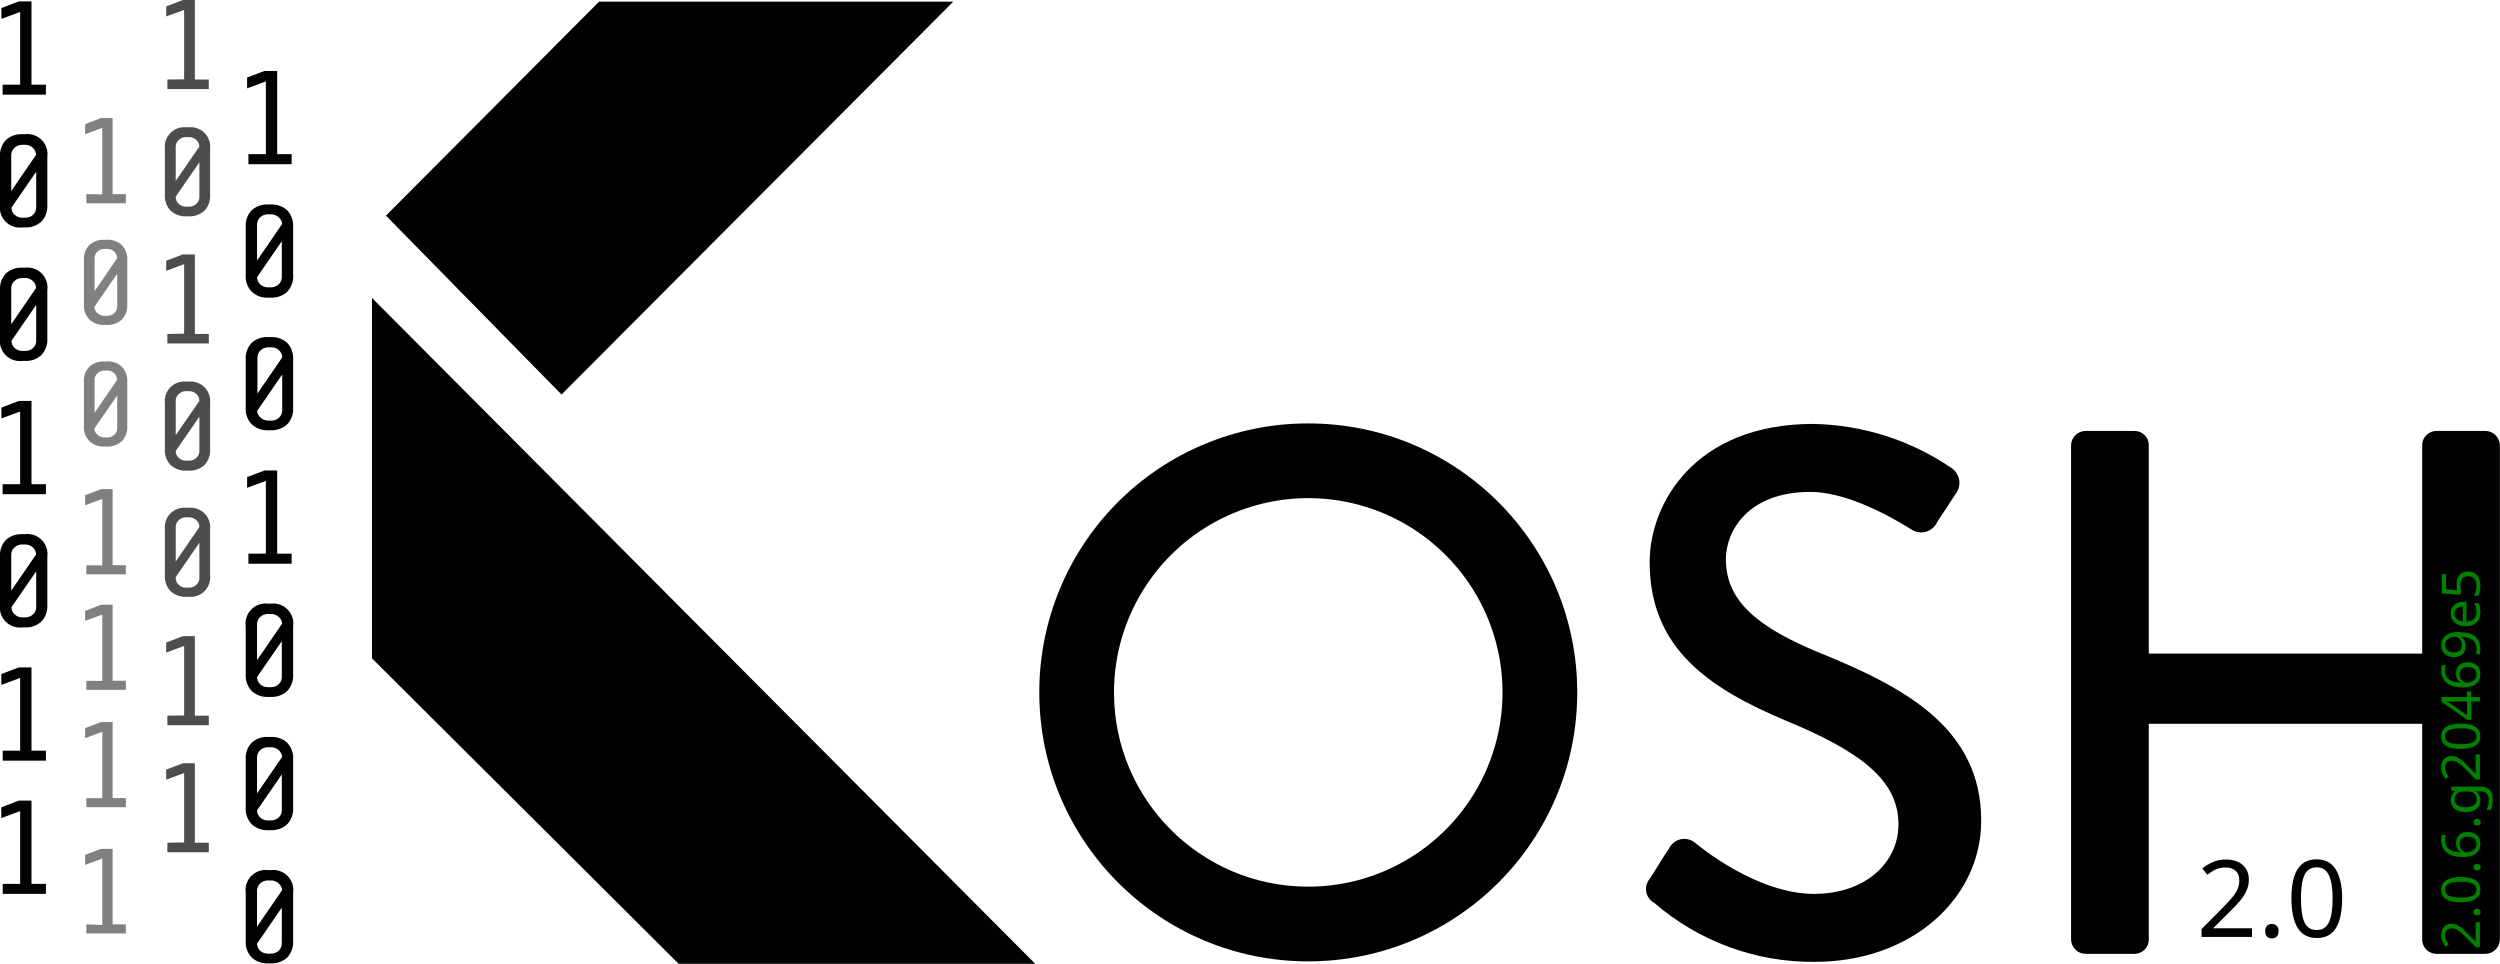
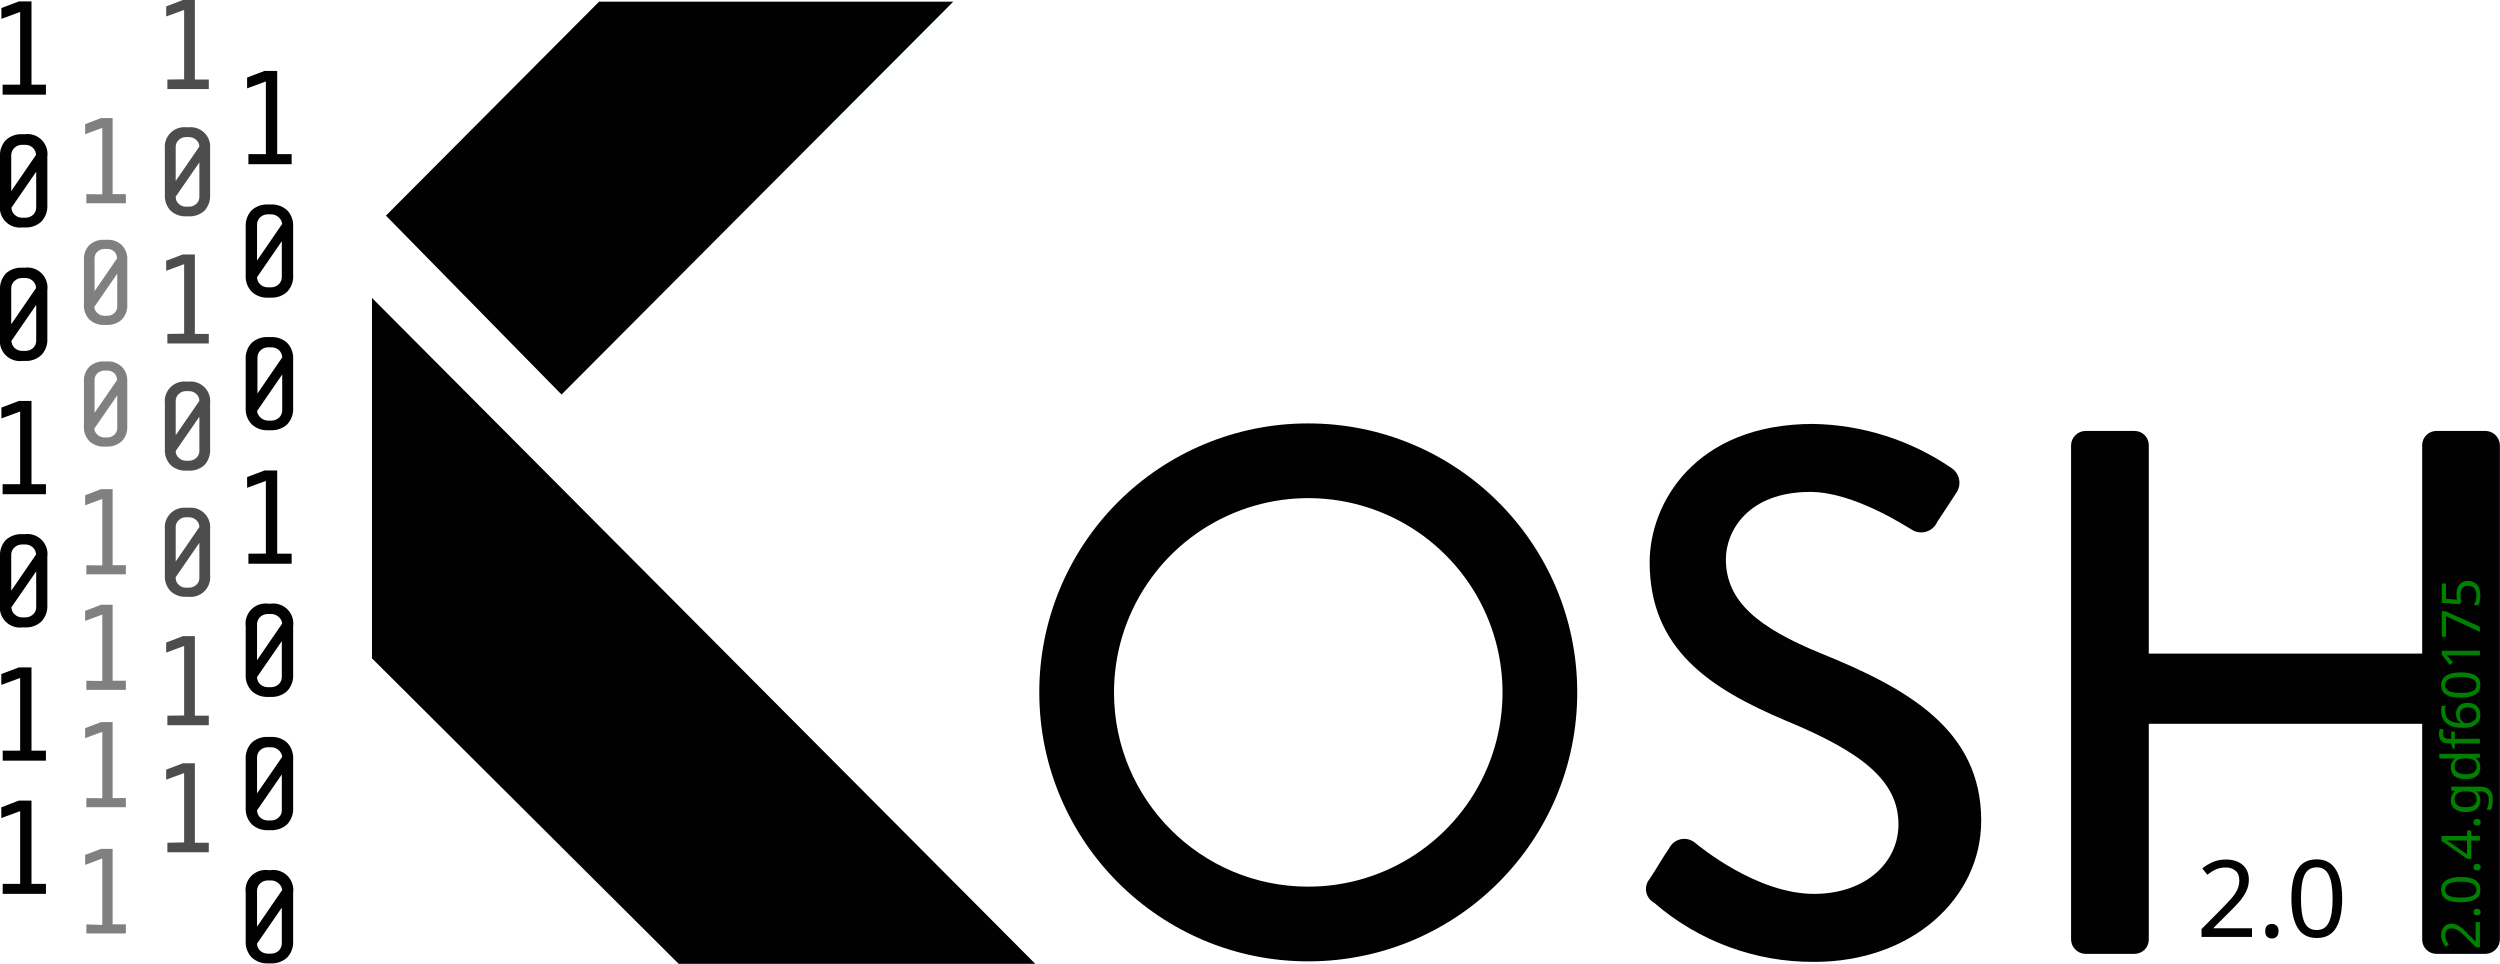
<svg xmlns="http://www.w3.org/2000/svg" viewBox="0 0 249.28 96.1" version="1.1" id="svg5833">
  <defs id="defs5750">
    <style id="style5748">.cls-1{isolation:isolate;}.cls-2,.cls-3,.cls-4,.cls-6{fill:#010101;}.cls-2,.cls-3,.cls-4,.cls-5{mix-blend-mode:multiply;}.cls-3{opacity:0.7;}.cls-4{opacity:0.5;}.cls-5{fill:#afdedc;}</style>
  </defs>
  <path class="cls-2" d="m 0.26,8.44 v 1 h 4.32 v -1 H 3.14 V 0.14 H 1.88 L 0.14,0.8 V 1.88 L 2.01,1.19 v 7.25 z" id="path5752" style="isolation:isolate;mix-blend-mode:multiply;fill:#010101" />
  <path class="cls-2" d="M 4.72,20.45 V 15.64 A 2,2 0 0 0 2.49,13.38 H 2.23 A 2.25,2.25 0 0 0 0.59,13.96 2.21,2.21 0 0 0 0,15.64 v 4.78 a 2,2 0 0 0 2.23,2.26 h 0.26 a 2.24,2.24 0 0 0 1.63,-0.58 2.21,2.21 0 0 0 0.6,-1.65 z m -1.13,-5 -2.47,3.6 v -3.6 a 1,1 0 0 1 0.32,-0.71 1.08,1.08 0 0 1 0.79,-0.3 h 0.26 a 1.09,1.09 0 0 1 0.79,0.3 1,1 0 0 1 0.31,0.68 z m -2.45,5.26 2.47,-3.59 v 3.59 A 1,1 0 0 1 3.3,21.42 1.13,1.13 0 0 1 2.51,21.71 H 2.25 A 1.11,1.11 0 0 1 1.46,21.42 1,1 0 0 1 1.14,20.71 Z" id="path5754" style="isolation:isolate;mix-blend-mode:multiply;fill:#010101" />
  <path class="cls-2" d="M 4.72,33.73 V 28.95 A 2,2 0 0 0 2.49,26.69 H 2.23 A 2.29,2.29 0 0 0 0.59,27.26 2.25,2.25 0 0 0 0,28.95 v 4.78 a 2,2 0 0 0 2.23,2.26 h 0.26 a 2.24,2.24 0 0 0 1.63,-0.58 2.21,2.21 0 0 0 0.6,-1.68 z m -1.13,-5 -2.47,3.6 v -3.6 a 0.94,0.94 0 0 1 0.32,-0.71 1.08,1.08 0 0 1 0.79,-0.3 h 0.26 a 1.09,1.09 0 0 1 0.79,0.3 0.93,0.93 0 0 1 0.31,0.68 z M 1.14,33.99 3.61,30.4 v 3.59 A 1,1 0 0 1 3.3,34.7 1.13,1.13 0 0 1 2.51,34.99 H 2.25 A 1.11,1.11 0 0 1 1.46,34.7 1,1 0 0 1 1.14,33.99 Z" id="path5756" style="isolation:isolate;mix-blend-mode:multiply;fill:#010101" />
  <path class="cls-2" d="m 0.26,48.28 v 1 h 4.32 v -1 H 3.14 v -8.3 H 1.88 l -1.74,0.66 v 1.08 l 1.87,-0.69 v 7.25 z" id="path5758" style="isolation:isolate;mix-blend-mode:multiply;fill:#010101" />
  <path class="cls-2" d="M 4.72,60.3 V 55.52 A 2,2 0 0 0 2.49,53.26 H 2.23 A 2.29,2.29 0 0 0 0.59,53.83 2.23,2.23 0 0 0 0,55.52 v 4.78 a 2,2 0 0 0 2.23,2.26 h 0.26 a 2.24,2.24 0 0 0 1.63,-0.58 2.21,2.21 0 0 0 0.6,-1.68 z m -1.13,-5 -2.47,3.6 v -3.6 a 0.94,0.94 0 0 1 0.32,-0.71 1.08,1.08 0 0 1 0.79,-0.3 h 0.26 a 1.09,1.09 0 0 1 0.79,0.3 0.93,0.93 0 0 1 0.31,0.68 z m -2.45,5.25 2.47,-3.58 v 3.58 A 0.93,0.93 0 0 1 3.3,61.26 1.09,1.09 0 0 1 2.51,61.56 H 2.25 A 1.08,1.08 0 0 1 1.46,61.26 0.94,0.94 0 0 1 1.14,60.55 Z" id="path5760" style="isolation:isolate;mix-blend-mode:multiply;fill:#010101" />
  <path class="cls-2" d="m 0.27,74.85 v 1 h 4.31 v -1 H 3.14 v -8.3 H 1.87 l -1.74,0.66 v 1.08 L 2.01,67.6 v 7.25 z" id="path5762" style="isolation:isolate;mix-blend-mode:multiply;fill:#010101" />
  <path class="cls-2" d="m 0.27,88.13 v 1 h 4.31 v -1 H 3.14 v -8.3 H 1.87 L 0.13,80.5 v 1.07 l 1.88,-0.69 v 7.25 z" id="path5764" style="isolation:isolate;mix-blend-mode:multiply;fill:#010101" />
  <path class="cls-2" d="m 24.77,15.37 v 1 h 4.31 v -1 h -1.44 v -8.3 h -1.26 l -1.74,0.66 v 1.08 l 1.87,-0.69 v 7.25 z" id="path5766" style="isolation:isolate;mix-blend-mode:multiply;fill:#010101" />
  <path class="cls-2" d="M 29.23,27.38 V 22.64 A 2.21,2.21 0 0 0 28.63,20.96 2.26,2.26 0 0 0 27,20.39 h -0.27 a 2.26,2.26 0 0 0 -1.63,0.57 2.21,2.21 0 0 0 -0.6,1.68 v 4.78 a 2.18,2.18 0 0 0 0.61,1.68 2.22,2.22 0 0 0 1.62,0.58 H 27 a 2.26,2.26 0 0 0 1.63,-0.58 2.21,2.21 0 0 0 0.6,-1.72 z m -1.13,-5 -2.47,3.6 v -3.6 a 1,1 0 0 1 0.31,-0.71 1.11,1.11 0 0 1 0.79,-0.3 H 27 a 1.09,1.09 0 0 1 0.79,0.3 1,1 0 0 1 0.35,0.68 z m -2.47,5.26 2.47,-3.59 v 3.59 a 1,1 0 0 1 -0.31,0.71 1.09,1.09 0 0 1 -0.79,0.3 h -0.27 a 1.11,1.11 0 0 1 -0.79,-0.3 1,1 0 0 1 -0.31,-0.71 z" id="path5768" style="isolation:isolate;mix-blend-mode:multiply;fill:#010101" />
  <path class="cls-2" d="M 29.23,40.64 V 35.86 A 2.21,2.21 0 0 0 28.63,34.18 2.26,2.26 0 0 0 27,33.61 h -0.27 a 2.26,2.26 0 0 0 -1.63,0.57 2.21,2.21 0 0 0 -0.6,1.68 v 4.78 a 2.18,2.18 0 0 0 0.61,1.68 2.22,2.22 0 0 0 1.62,0.58 H 27 a 2.26,2.26 0 0 0 1.63,-0.58 2.21,2.21 0 0 0 0.6,-1.68 z m -1.09,-5 -2.47,3.6 v -3.6 a 1,1 0 0 1 0.31,-0.71 1.11,1.11 0 0 1 0.79,-0.3 h 0.27 a 1.09,1.09 0 0 1 0.79,0.3 1,1 0 0 1 0.31,0.71 z m -2.47,5.29 2.47,-3.59 v 3.59 a 1,1 0 0 1 -0.31,0.71 1.09,1.09 0 0 1 -0.79,0.3 h -0.27 a 1.11,1.11 0 0 1 -0.79,-0.3 1,1 0 0 1 -0.35,-0.72 z" id="path5770" style="isolation:isolate;mix-blend-mode:multiply;fill:#010101" />
  <path class="cls-2" d="m 24.77,55.21 v 1 h 4.31 v -1 h -1.44 v -8.3 h -1.26 l -1.74,0.66 v 1.07 l 1.87,-0.69 v 7.25 z" id="path5772" style="isolation:isolate;mix-blend-mode:multiply;fill:#010101" />
  <path class="cls-2" d="M 29.23,67.23 V 62.45 A 2,2 0 0 0 27,60.19 h -0.27 a 2,2 0 0 0 -2.23,2.26 v 4.78 a 2.18,2.18 0 0 0 0.61,1.68 2.22,2.22 0 0 0 1.62,0.58 H 27 a 2.26,2.26 0 0 0 1.63,-0.58 2.21,2.21 0 0 0 0.6,-1.68 z m -1.13,-5 -2.47,3.6 v -3.6 a 1,1 0 0 1 0.31,-0.71 1.11,1.11 0 0 1 0.79,-0.3 H 27 a 1.09,1.09 0 0 1 0.79,0.3 0.93,0.93 0 0 1 0.35,0.68 z m -2.47,5.28 2.47,-3.58 v 3.58 A 1,1 0 0 1 27.79,68.23 1.13,1.13 0 0 1 27,68.52 h -0.27 a 1.15,1.15 0 0 1 -0.79,-0.29 1,1 0 0 1 -0.31,-0.75 z" id="path5774" style="isolation:isolate;mix-blend-mode:multiply;fill:#010101" />
  <path class="cls-2" d="M 29.23,80.52 V 75.74 A 2.22,2.22 0 0 0 28.63,74.05 2.26,2.26 0 0 0 27,73.48 h -0.27 a 2.26,2.26 0 0 0 -1.63,0.57 2.22,2.22 0 0 0 -0.6,1.69 v 4.78 a 2.21,2.21 0 0 0 0.61,1.68 2.26,2.26 0 0 0 1.62,0.58 H 27 a 2.3,2.3 0 0 0 1.63,-0.58 2.24,2.24 0 0 0 0.6,-1.68 z m -1.13,-5 -2.47,3.59 v -3.59 a 1,1 0 0 1 0.31,-0.72 1.15,1.15 0 0 1 0.79,-0.29 H 27 a 1.13,1.13 0 0 1 0.79,0.29 1,1 0 0 1 0.35,0.69 z m -2.47,5.28 2.47,-3.58 v 3.58 a 0.93,0.93 0 0 1 -0.31,0.71 1.09,1.09 0 0 1 -0.79,0.3 h -0.27 a 1.11,1.11 0 0 1 -0.79,-0.3 1,1 0 0 1 -0.31,-0.74 z" id="path5776" style="isolation:isolate;mix-blend-mode:multiply;fill:#010101" />
  <path class="cls-2" d="M 29.23,93.8 V 89.02 A 2,2 0 0 0 27,86.76 h -0.27 a 2,2 0 0 0 -2.23,2.26 v 4.78 a 2.18,2.18 0 0 0 0.61,1.68 2.22,2.22 0 0 0 1.62,0.58 H 27 a 2.26,2.26 0 0 0 1.63,-0.58 2.21,2.21 0 0 0 0.6,-1.68 z m -1.13,-5 -2.47,3.6 v -3.6 a 1,1 0 0 1 0.31,-0.71 1.11,1.11 0 0 1 0.79,-0.3 H 27 a 1.09,1.09 0 0 1 0.79,0.3 1,1 0 0 1 0.35,0.68 z m -2.47,5.29 2.47,-3.59 v 3.59 A 1,1 0 0 1 27.79,94.8 1.13,1.13 0 0 1 27,95.09 H 26.73 A 1.15,1.15 0 0 1 25.94,94.8 1,1 0 0 1 25.63,94.06 Z" id="path5778" style="isolation:isolate;mix-blend-mode:multiply;fill:#010101" />
  <path class="cls-3" d="m 16.69,7.93 v 0.95 h 4.13 V 7.93 H 19.43 V 0 h -1.2 l -1.66,0.64 v 1 l 1.79,-0.65 v 6.92 z" id="path5780" style="opacity:0.7;isolation:isolate;mix-blend-mode:multiply;fill:#010101" />
  <path class="cls-3" d="m 20.95,19.41 v -4.56 a 1.95,1.95 0 0 0 -2.13,-2.16 h -0.25 a 1.95,1.95 0 0 0 -2.13,2.16 v 4.56 a 2.12,2.12 0 0 0 0.58,1.61 2.17,2.17 0 0 0 1.55,0.55 h 0.25 a 2.2,2.2 0 0 0 1.56,-0.55 2.15,2.15 0 0 0 0.57,-1.61 z m -1.07,-4.8 -2.36,3.43 v -3.4 a 0.9,0.9 0 0 1 0.3,-0.68 1,1 0 0 1 0.75,-0.29 h 0.25 a 1.06,1.06 0 0 1 0.76,0.29 0.9,0.9 0 0 1 0.3,0.68 z m -2.36,5 2.36,-3.42 v 3.45 a 0.9,0.9 0 0 1 -0.3,0.68 1.06,1.06 0 0 1 -0.76,0.29 h -0.25 a 1,1 0 0 1 -0.75,-0.29 0.9,0.9 0 0 1 -0.3,-0.68 z" id="path5782" style="opacity:0.7;isolation:isolate;mix-blend-mode:multiply;fill:#010101" />
  <path class="cls-3" d="m 16.69,33.3 v 0.95 h 4.13 V 33.3 h -1.39 v -7.93 h -1.2 L 16.57,26 v 1 l 1.79,-0.66 v 6.93 z" id="path5784" style="opacity:0.7;isolation:isolate;mix-blend-mode:multiply;fill:#010101" />
  <path class="cls-3" d="m 20.95,44.77 v -4.56 a 1.95,1.95 0 0 0 -2.13,-2.16 h -0.25 a 1.95,1.95 0 0 0 -2.13,2.16 v 4.56 a 2.12,2.12 0 0 0 0.58,1.61 2.17,2.17 0 0 0 1.55,0.55 h 0.25 a 2.2,2.2 0 0 0 1.56,-0.55 2.15,2.15 0 0 0 0.57,-1.61 z m -1.07,-4.8 -2.36,3.43 v -3.43 a 0.9,0.9 0 0 1 0.3,-0.68 1,1 0 0 1 0.75,-0.29 h 0.25 a 1.06,1.06 0 0 1 0.76,0.29 0.9,0.9 0 0 1 0.3,0.68 z m -2.36,5 2.36,-3.42 v 3.42 a 0.9,0.9 0 0 1 -0.3,0.68 1.06,1.06 0 0 1 -0.76,0.29 h -0.25 a 1,1 0 0 1 -0.75,-0.29 0.9,0.9 0 0 1 -0.3,-0.64 z" id="path5786" style="opacity:0.7;isolation:isolate;mix-blend-mode:multiply;fill:#010101" />
  <path class="cls-3" d="m 16.69,71.36 v 0.95 h 4.13 v -0.95 h -1.39 v -7.93 h -1.2 l -1.66,0.64 v 1 l 1.79,-0.66 v 6.93 z" id="path5788" style="opacity:0.7;isolation:isolate;mix-blend-mode:multiply;fill:#010101" />
  <path class="cls-3" d="m 20.95,57.35 v -4.56 a 1.95,1.95 0 0 0 -2.13,-2.16 h -0.25 a 1.95,1.95 0 0 0 -2.13,2.16 v 4.56 a 2.1,2.1 0 0 0 0.58,1.61 2.13,2.13 0 0 0 1.55,0.55 h 0.25 a 1.95,1.95 0 0 0 2.13,-2.16 z m -1.07,-4.8 -2.36,3.44 v -3.44 a 0.91,0.91 0 0 1 0.3,-0.68 1,1 0 0 1 0.75,-0.29 h 0.25 a 1.06,1.06 0 0 1 0.76,0.29 0.91,0.91 0 0 1 0.3,0.68 z m -2.36,5 2.36,-3.43 v 3.52 a 0.89,0.89 0 0 1 -0.3,0.67 1.06,1.06 0 0 1 -0.76,0.29 h -0.25 a 1,1 0 0 1 -0.75,-0.29 0.89,0.89 0 0 1 -0.3,-0.67 z" id="path5790" style="opacity:0.7;isolation:isolate;mix-blend-mode:multiply;fill:#010101" />
  <path class="cls-3" d="m 16.69,84.03 v 0.95 h 4.13 v -0.95 h -1.39 v -7.92 h -1.2 l -1.66,0.63 v 1 l 1.79,-0.66 V 84 Z" id="path5792" style="opacity:0.7;isolation:isolate;mix-blend-mode:multiply;fill:#010101" />
  <path class="cls-4" d="m 8.61,19.36 v 0.91 h 3.94 v -0.91 h -1.32 v -7.59 h -1.15 l -1.59,0.61 v 1 l 1.71,-0.63 v 6.63 z" id="path5794" style="opacity:0.5;isolation:isolate;mix-blend-mode:multiply;fill:#010101" />
  <path class="cls-4" d="m 12.69,30.34 v -4.37 a 2,2 0 0 0 -0.55,-1.54 2,2 0 0 0 -1.49,-0.52 h -0.24 a 2.09,2.09 0 0 0 -1.5,0.52 2,2 0 0 0 -0.54,1.54 v 4.37 a 2,2 0 0 0 0.55,1.53 2.07,2.07 0 0 0 1.49,0.53 h 0.24 a 2.09,2.09 0 0 0 1.49,-0.53 2,2 0 0 0 0.55,-1.53 z m -1,-4.6 -2.26,3.29 v -3.29 a 0.87,0.87 0 0 1 0.29,-0.65 1,1 0 0 1 0.72,-0.27 h 0.24 a 1,1 0 0 1 0.72,0.27 0.87,0.87 0 0 1 0.26,0.65 z m -2.26,4.83 2.26,-3.28 v 3.28 a 0.87,0.87 0 0 1 -0.29,0.65 1,1 0 0 1 -0.72,0.27 H 10.44 A 1,1 0 0 1 9.72,31.22 0.87,0.87 0 0 1 9.4,30.57 Z" id="path5796" style="opacity:0.5;isolation:isolate;mix-blend-mode:multiply;fill:#010101" />
  <path class="cls-4" d="m 8.61,67.88 v 0.91 h 3.94 V 67.88 H 11.23 V 60.3 h -1.15 l -1.59,0.61 v 1 l 1.71,-0.63 v 6.62 z" id="path5798" style="opacity:0.5;isolation:isolate;mix-blend-mode:multiply;fill:#010101" />
  <path class="cls-4" d="m 8.61,92.17 v 0.91 h 3.94 v -0.91 h -1.32 v -7.53 h -1.15 l -1.59,0.6 v 1 L 10.2,85.6 v 6.63 z" id="path5800" style="opacity:0.5;isolation:isolate;mix-blend-mode:multiply;fill:#010101" />
  <path class="cls-4" d="m 8.61,56.36 v 0.91 h 3.94 v -0.91 h -1.32 v -7.59 h -1.15 l -1.59,0.61 v 1 l 1.71,-0.63 v 6.63 z" id="path5802" style="opacity:0.5;isolation:isolate;mix-blend-mode:multiply;fill:#010101" />
  <path class="cls-4" d="M 12.69,42.47 V 38.1 a 2,2 0 0 0 -0.55,-1.54 2,2 0 0 0 -1.49,-0.52 h -0.24 a 2.09,2.09 0 0 0 -1.5,0.52 2,2 0 0 0 -0.54,1.54 v 4.37 a 2,2 0 0 0 0.55,1.53 2.07,2.07 0 0 0 1.49,0.53 h 0.24 A 2.09,2.09 0 0 0 12.14,44 2,2 0 0 0 12.69,42.47 Z m -1,-4.6 -2.26,3.29 v -3.29 a 0.87,0.87 0 0 1 0.29,-0.65 1,1 0 0 1 0.72,-0.27 h 0.24 a 1,1 0 0 1 0.72,0.27 0.87,0.87 0 0 1 0.26,0.65 z m -2.26,4.83 2.26,-3.28 v 3.28 a 0.89,0.89 0 0 1 -0.29,0.65 1,1 0 0 1 -0.72,0.27 H 10.44 A 1,1 0 0 1 9.72,43.35 0.89,0.89 0 0 1 9.4,42.7 Z" id="path5804" style="opacity:0.5;isolation:isolate;mix-blend-mode:multiply;fill:#010101" />
  <path class="cls-4" d="m 8.61,79.58 v 0.91 h 3.94 V 79.58 H 11.23 V 72 h -1.15 l -1.59,0.6 v 1 l 1.71,-0.63 v 6.62 z" id="path5806" style="opacity:0.5;isolation:isolate;mix-blend-mode:multiply;fill:#010101" />
  <polygon class="cls-5" points="37.09,29.71 37.09,65.64 67.67,96.1 103.22,96.1 " id="polygon5808" style="isolation:isolate;mix-blend-mode:multiply;fill:#afdedc" />
  <polygon class="cls-5" points="55.99,39.33 95.04,0.17 59.74,0.17 38.49,21.5 " id="polygon5810" style="isolation:isolate;mix-blend-mode:multiply;fill:#afdedc" />
  <polygon class="cls-5" points="55.99,39.33 95.04,0.17 59.74,0.17 38.49,21.5 " id="polygon5812" style="isolation:isolate;mix-blend-mode:multiply;fill:#afdedc" />
  <polygon class="cls-6" points="55.99,39.33 95.04,0.17 59.74,0.17 38.49,21.5 " id="polygon5814" style="isolation:isolate;fill:#010101" />
  <polygon class="cls-6" points="37.09,29.71 37.09,65.64 67.67,96.1 103.22,96.1 " id="polygon5816" style="isolation:isolate;fill:#010101" />
  <path class="cls-6" d="m 130.37,42.22 a 26.82,26.82 0 1 1 -26.74,26.9 26.78,26.78 0 0 1 26.74,-26.9 z m 0,46.19 a 19.37,19.37 0 1 0 -19.29,-19.29 19.36,19.36 0 0 0 19.29,19.29 z" id="path5818" style="isolation:isolate;fill:#010101" />
  <path class="cls-6" d="m 164.49,87.64 c 0.67,-1 1.27,-2.09 1.94,-3.05 a 1.68,1.68 0 0 1 2.53,-0.6 c 0.45,0.37 6.19,5.14 11.92,5.14 5.14,0 8.42,-3.13 8.42,-6.93 0,-4.47 -3.88,-7.3 -11.25,-10.35 -7.6,-3.21 -13.56,-7.15 -13.56,-15.8 0,-5.81 4.47,-13.78 16.32,-13.78 a 25.25,25.25 0 0 1 13.78,4.4 1.77,1.77 0 0 1 0.44,2.53 c -0.59,0.9 -1.26,1.94 -1.86,2.83 a 1.75,1.75 0 0 1 -2.6,0.75 c -0.53,-0.3 -5.74,-3.73 -10.06,-3.73 -6.26,0 -8.42,3.95 -8.42,6.71 0,4.24 3.28,6.85 9.46,9.38 8.64,3.5 16,7.6 16,16.69 0,7.75 -6.93,14.08 -16.61,14.08 a 24.11,24.11 0 0 1 -16,-5.89 1.56,1.56 0 0 1 -0.45,-2.38 z" id="path5820" style="isolation:isolate;fill:#010101" />
  <path class="cls-6" d="m 206.51,44.38 a 1.46,1.46 0 0 1 1.42,-1.41 h 4.91 a 1.42,1.42 0 0 1 1.42,1.41 v 20.79 h 27.26 V 44.38 a 1.42,1.42 0 0 1 1.42,-1.41 h 4.92 a 1.46,1.46 0 0 1 1.41,1.41 V 93.7 a 1.46,1.46 0 0 1 -1.41,1.41 h -4.92 A 1.42,1.42 0 0 1 241.52,93.7 V 72.17 H 214.26 V 93.7 a 1.42,1.42 0 0 1 -1.42,1.41 h -4.91 a 1.46,1.46 0 0 1 -1.42,-1.41 z" id="path5822" style="isolation:isolate;fill:#010101" />
  <text xml:space="preserve" style="font-style:normal;font-weight:normal;font-size:40px;line-height:1.25;font-family:sans-serif;letter-spacing:0px;word-spacing:0px;fill:#010101;fill-opacity:1;stroke:none;" x="219.004" y="93.422" id="text4318">
    <tspan id="tspan4316" x="219.004" y="93.422" style="font-style:normal;font-variant:normal;font-weight:normal;font-stretch:normal;font-size:10.667px;font-family:sans-serif;-inkscape-font-specification:'sans-serif, Normal';font-variant-ligatures:normal;font-variant-caps:normal;font-variant-numeric:normal;font-feature-settings:normal;text-align:start;writing-mode:lr-tb;text-anchor:start;fill:#010101;fill-opacity:1;">2.0</tspan>
  </text>
  <text xml:space="preserve" style="font-style:normal;font-weight:normal;font-size:40px;line-height:1.25;font-family:sans-serif;letter-spacing:0px;word-spacing:0px;fill:#000000;fill-opacity:1;stroke:none" x="-94.71" y="247.271" id="text4402" transform="rotate(-90)">
-     <tspan id="tspan4400" x="-94.71" y="247.271" style="font-style:normal;font-variant:normal;font-weight:normal;font-stretch:normal;font-size:5.333px;font-family:sans-serif;-inkscape-font-specification:'sans-serif, Normal';font-variant-ligatures:normal;font-variant-caps:normal;font-variant-numeric:normal;font-feature-settings:normal;text-align:start;writing-mode:lr-tb;text-anchor:start;fill:#008000">2.0.6.g20469e5 </tspan>
+     <tspan id="tspan4400" x="-94.71" y="247.271" style="font-style:normal;font-variant:normal;font-weight:normal;font-stretch:normal;font-size:5.333px;font-family:sans-serif;-inkscape-font-specification:'sans-serif, Normal';font-variant-ligatures:normal;font-variant-caps:normal;font-variant-numeric:normal;font-feature-settings:normal;text-align:start;writing-mode:lr-tb;text-anchor:start;fill:#008000">2.0.4.gdf60175 </tspan>
  </text>
</svg>
